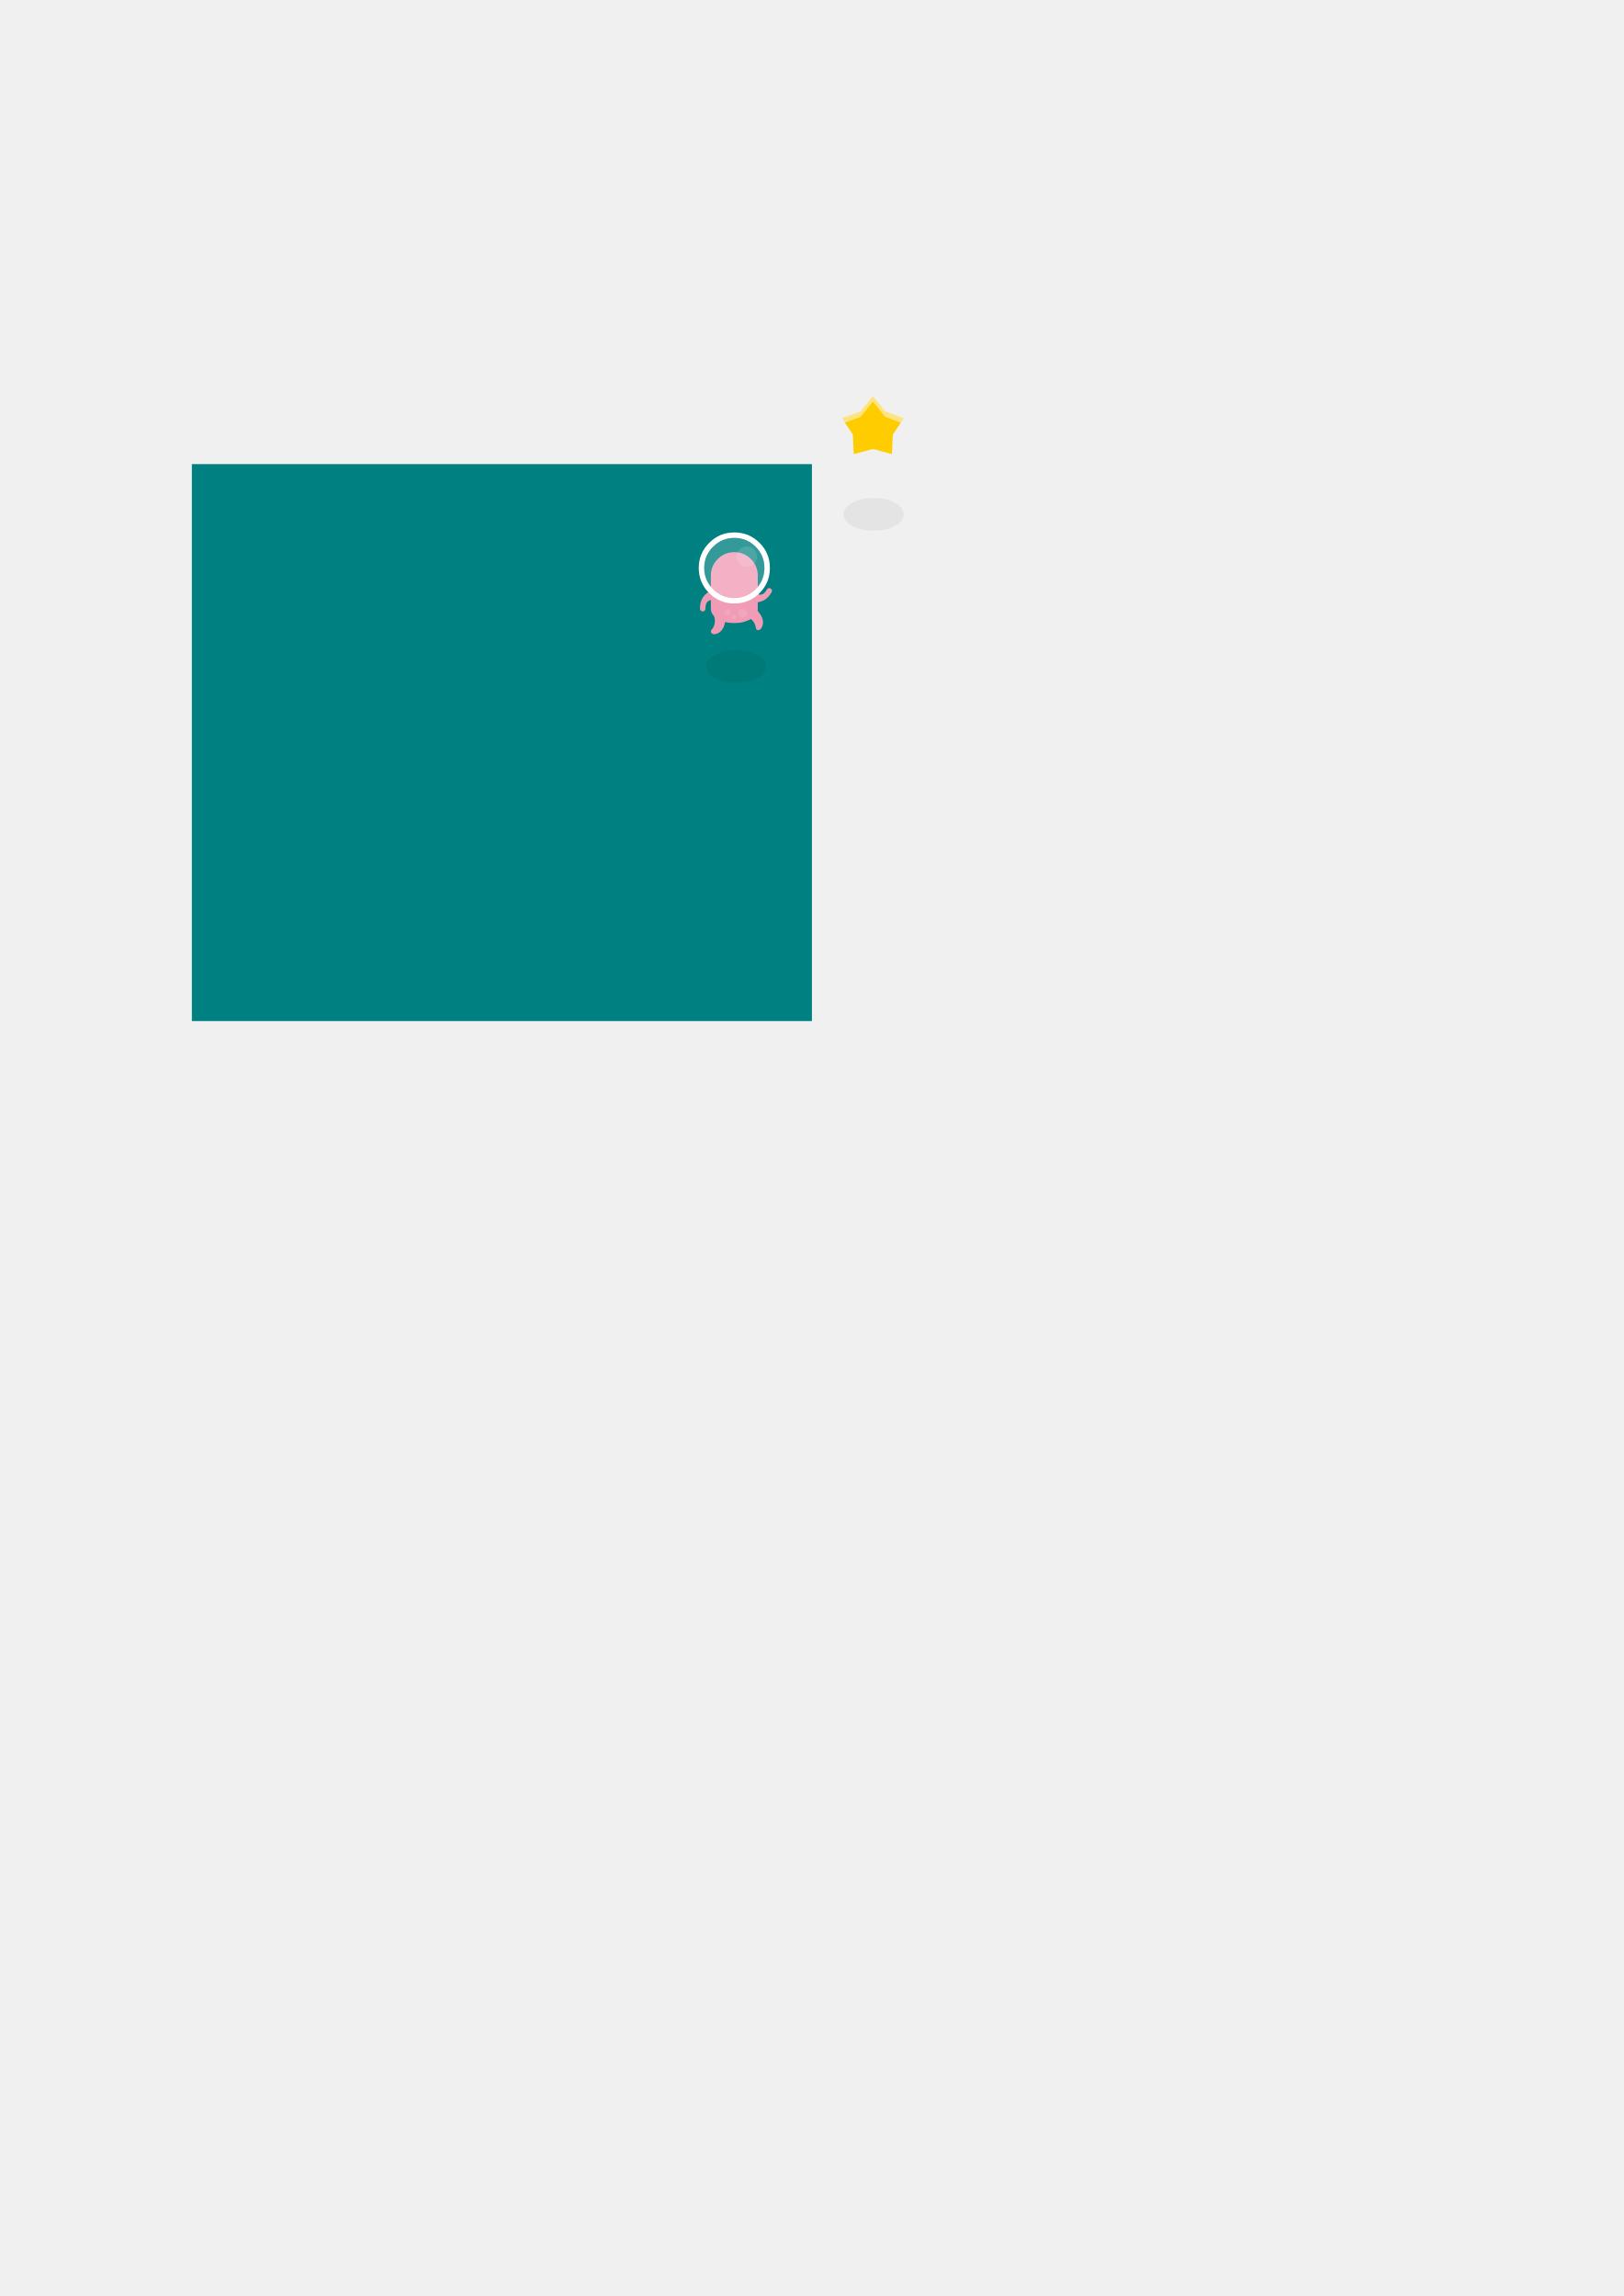
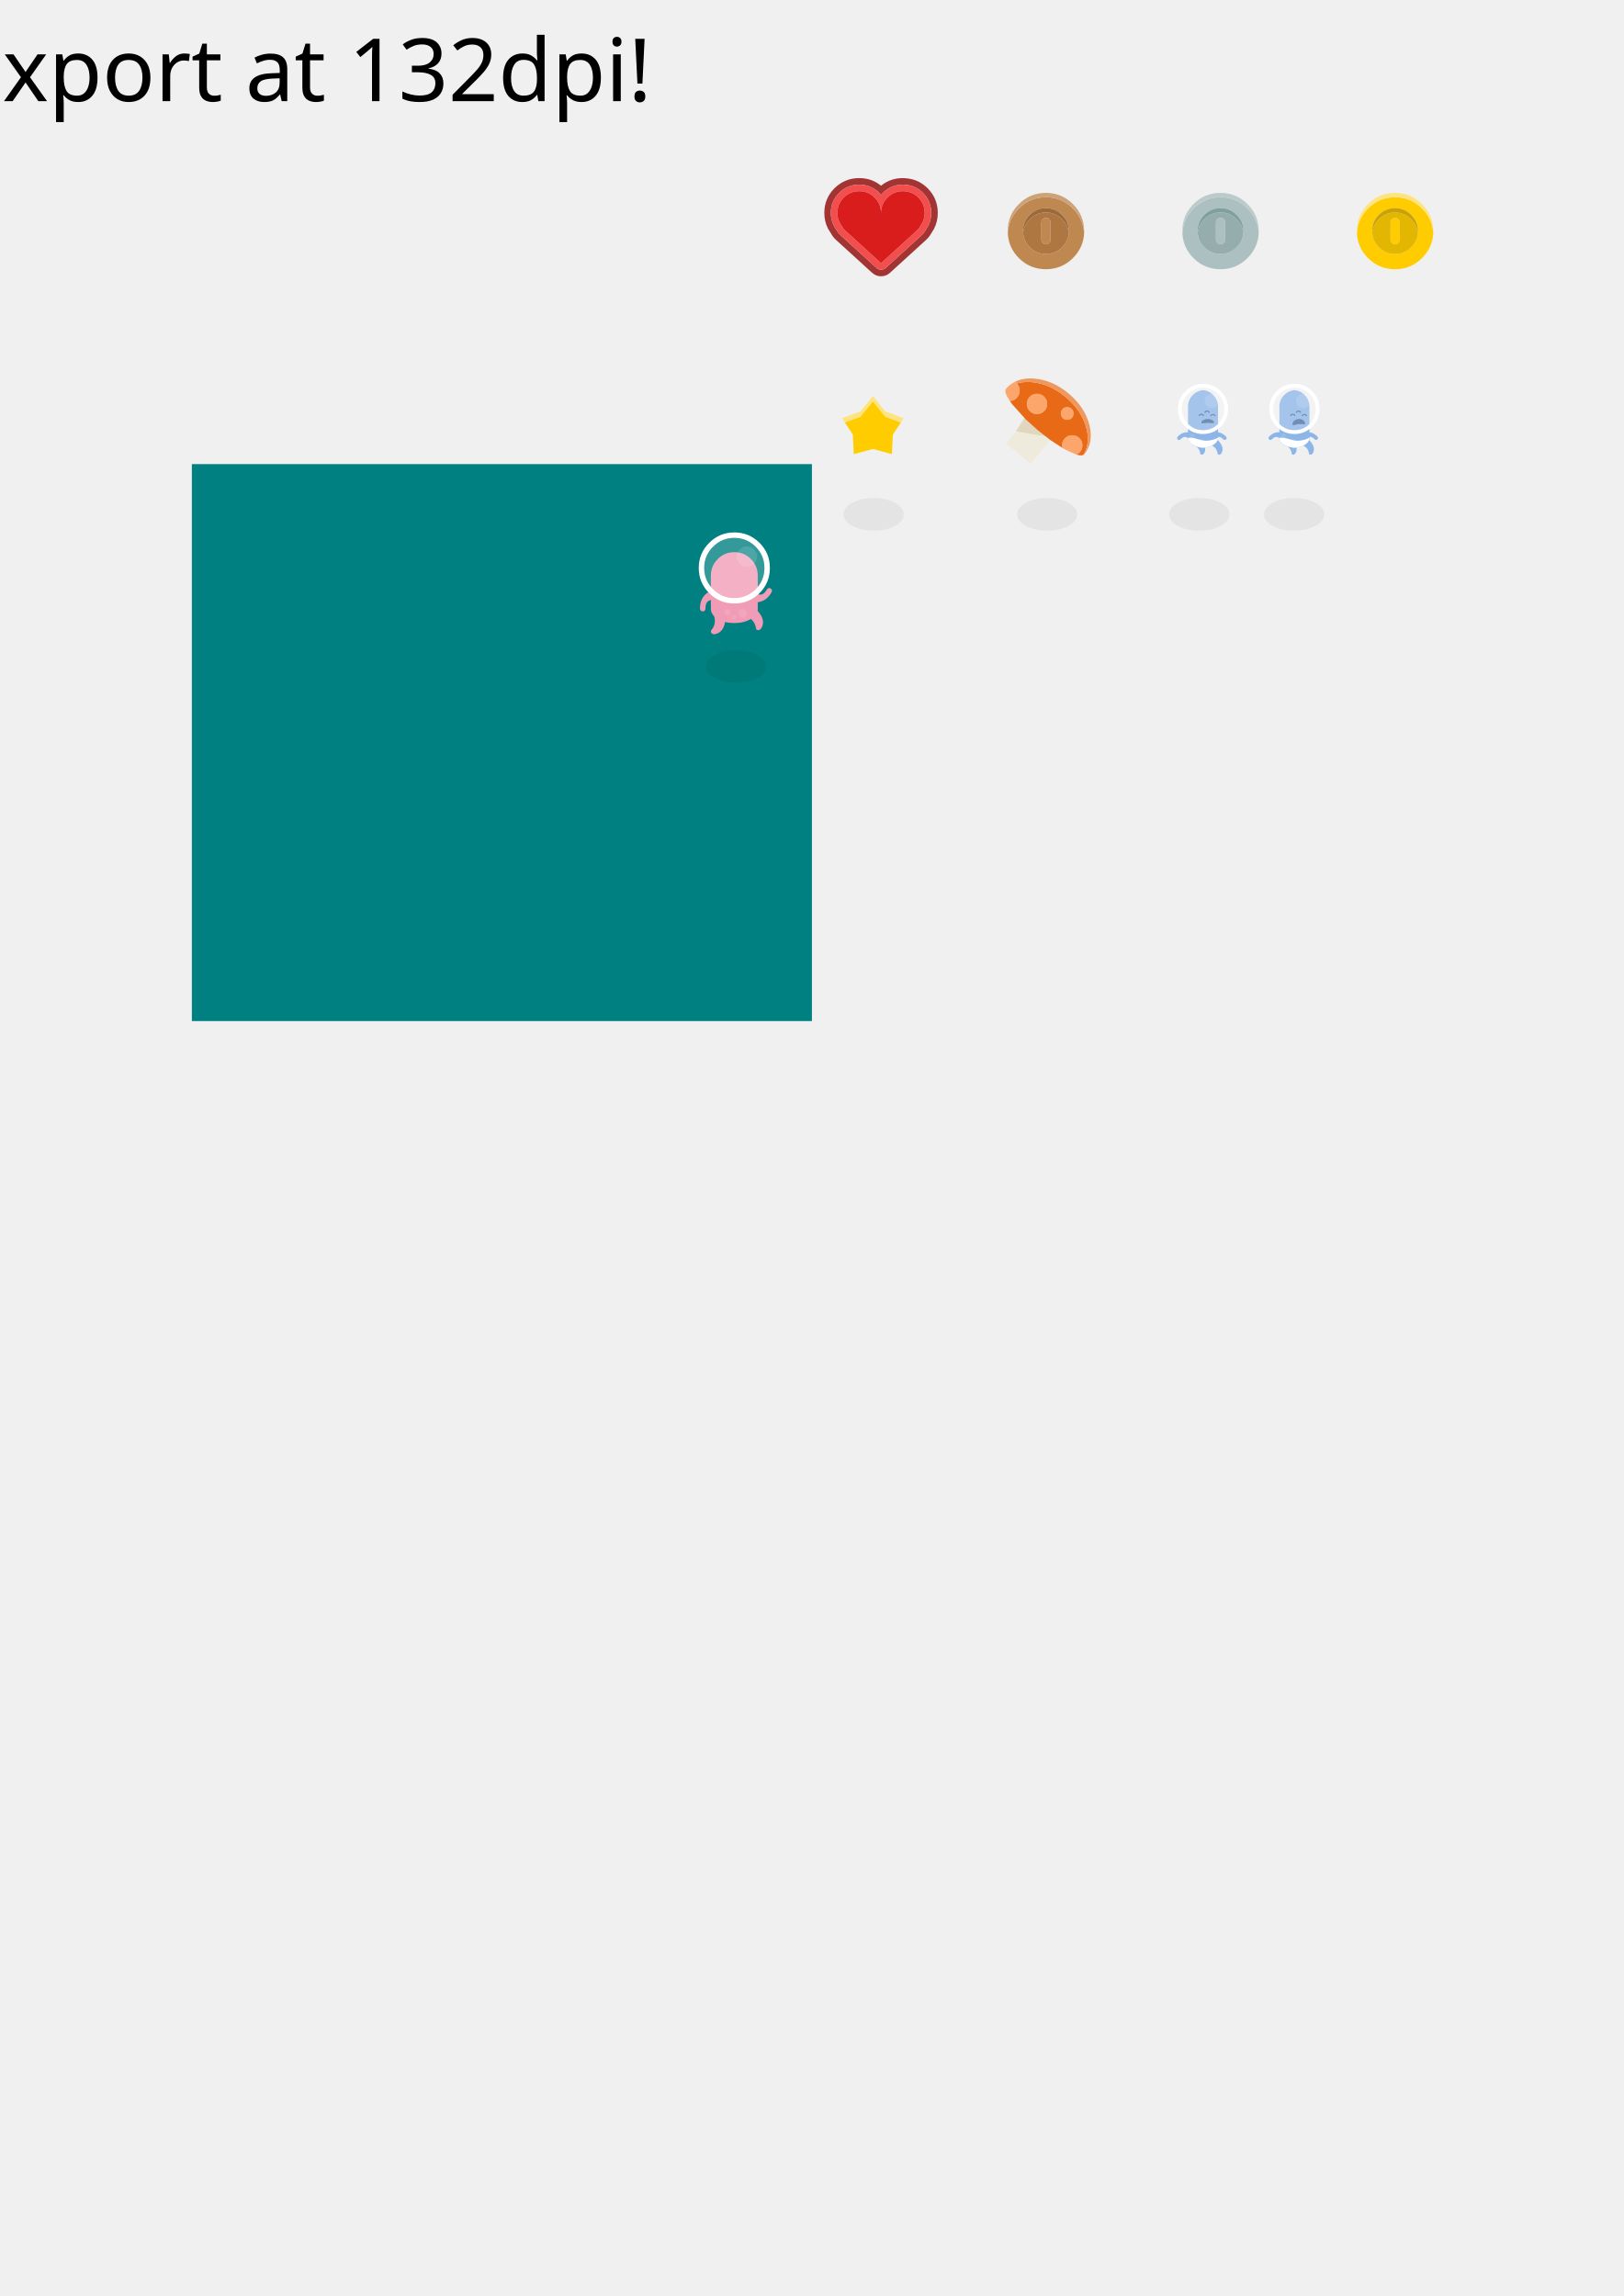
<svg xmlns="http://www.w3.org/2000/svg" width="744.094" height="1052.362" id="svg46607" version="1.1">
  <defs id="defs46609" />
  <g id="layer1">
    <rect style="fill:#008080;fill-opacity:1;stroke:#dfdfdf;stroke-width:0;stroke-linecap:round;stroke-linejoin:round;stroke-miterlimit:4;stroke-opacity:1;stroke-dasharray:none;stroke-dashoffset:0" id="rect27109" width="284.161" height="255.28" x="87.919" y="212.722" />
    <path style="fill:#000000;fill-opacity:0.051;stroke:none" id="path45467" d="m 414.14,235.775 q 0,3.11 -4.055,5.276 -4.016,2.165 -9.724,2.165 -5.748,0 -9.764,-2.165 -4.016,-2.165 -4.016,-5.276 0,-3.11 4.016,-5.315 4.016,-2.205 9.764,-2.205 5.709,0 9.724,2.205 4.055,2.205 4.055,5.315" />
    <g id="g46777">
      <path d="m 412.82,193.662 -7.159,-2.622 -5.619,-7.034 -5.702,7.034 -7.159,2.622 -1.332,-1.998 8.491,-3.122 5.702,-7.034 5.619,7.034 8.491,3.122 -1.332,1.998" id="path25923" style="fill:#fee481;stroke:none" />
      <path d="m 412.82,193.662 -3.663,5.536 -0.458,8.949 -8.658,-2.373 -8.782,2.373 -0.416,-8.949 -3.663,-5.536 7.159,-2.622 5.702,-7.034 5.619,7.034 7.159,2.622" id="path25925" style="fill:#ffcc00;stroke:none" />
    </g>
    <g id="g27630" transform="matrix(0.5,0,0,0.5,525.0512,119.1335)">
      <path d="m -359.669,317.8 c 6.9,6.067 9.8,11.55 8.7,16.45 -0.434,1.9 -1.233,3.416 -2.4,4.55 -1.467,0.866 -2.717,0.75 -3.75,-0.35 -0.6,-6.034 -3.983,-10.067 -10.149,-12.101 1.266,-4.066 3.799,-6.915 7.599,-8.549 z m -31.8,24.05 c -1.667,0.934 -3.283,1.351 -4.85,1.25 -1.768,-0.533 -2.467,-1.649 -2.101,-3.35 3.9,-4.367 4.583,-9.483 2.05,-15.35 3.867,-1.768 7.684,-1.768 11.45,0 0.067,9.2 -2.115,15.016 -6.549,17.45 z" id="path27071" style="fill:#f19cb7" />
      <path d="m -398.569,289.4 c 0,-5.934 2.1,-11 6.3,-15.2 4.2,-4.2 9.267,-6.3 15.2,-6.3 5.933,0 11,2.1 15.199,6.3 4.2,4.2 6.301,9.267 6.301,15.2 v 30.4 c 0,3.634 -2.101,6.733 -6.301,9.3 -4.199,2.533 -9.267,3.801 -15.199,3.801 -5.934,0 -11,-1.268 -15.2,-3.801 -4.2,-2.566 -6.3,-5.666 -6.3,-9.3 v -30.4 z" id="path27073" style="fill:#f19cb7" />
      <path d="m -345.719,300.9 c 0.667,-0.167 1.3,-0.084 1.9,0.25 0.6,0.366 1,0.866 1.199,1.5 0.167,0.633 0.084,1.266 -0.25,1.899 -4,7.333 -10.199,10.366 -18.6,9.101 l -0.3,-0.051 4.6,-8 c 3.967,2.467 7.283,1.316 9.95,-3.449 0.367,-0.633 0.867,-1.05 1.501,-1.25 z m -58.5,20.6 c -0.467,0.5 -1.05,0.75 -1.75,0.75 -0.7,0 -1.3,-0.233 -1.8,-0.7 -0.467,-0.466 -0.717,-1.05 -0.75,-1.75 -0.2,-8.366 3.649,-14.1 11.55,-17.2 l 0.3,-0.1 v 9.2 c -4.667,-0.134 -6.95,2.533 -6.85,8 0,0.7 -0.233,1.3 -0.7,1.8 z" id="path27081" style="fill:#f19cb7" />
      <path enable-background="new    " d="m -377.069,254.8 c 7.6,0 14.116,2.7 19.55,8.101 5.366,5.366 8.05,11.85 8.05,19.449 0,7.634 -2.684,14.15 -8.05,19.551 -5.434,5.366 -11.95,8.05 -19.55,8.05 -7.601,0 -14.084,-2.684 -19.45,-8.05 -5.434,-5.4 -8.15,-11.917 -8.15,-19.551 0,-7.6 2.717,-14.083 8.15,-19.449 5.366,-5.401 11.85,-8.101 19.45,-8.101 z m 18.1,10.55 c -1.833,-1.866 -4.05,-2.8 -6.65,-2.8 -2.6,0 -4.816,0.934 -6.649,2.8 -1.867,1.834 -2.8,4.051 -2.8,6.65 0,2.599 0.933,4.816 2.8,6.65 1.833,1.833 4.05,2.75 6.649,2.75 2.601,0 4.817,-0.917 6.65,-2.75 1.833,-1.834 2.75,-4.051 2.75,-6.65 0,-2.599 -0.917,-4.816 -2.75,-6.65 z" id="path27083" style="opacity:0.2;fill:#ffffff" />
      <path d="m -357.519,262.9 c -5.434,-5.4 -11.95,-8.101 -19.55,-8.101 -7.601,0 -14.084,2.7 -19.45,8.101 -5.434,5.366 -8.15,11.85 -8.15,19.449 0,7.634 2.717,14.15 8.15,19.551 5.366,5.366 11.85,8.05 19.45,8.05 7.6,0 14.116,-2.684 19.55,-8.05 5.366,-5.4 8.05,-11.917 8.05,-19.551 0,-7.599 -2.684,-14.082 -8.05,-19.449 z m -52.15,19.45 c 0,-9 3.2,-16.666 9.601,-23 6.333,-6.366 14,-9.55 23,-9.55 9,0 16.699,3.184 23.1,9.55 6.333,6.334 9.5,14 9.5,23 0,9.033 -3.167,16.734 -9.5,23.101 -6.4,6.333 -14.1,9.5 -23.1,9.5 -9,0 -16.667,-3.167 -23,-9.5 -6.401,-6.367 -9.601,-14.068 -9.601,-23.101 z" id="path27085" style="fill:#ffffff" />
      <path enable-background="new    " d="m -365.619,262.55 c 2.601,0 4.817,0.934 6.65,2.8 1.833,1.834 2.75,4.051 2.75,6.65 0,2.599 -0.917,4.816 -2.75,6.65 -1.833,1.833 -4.05,2.75 -6.65,2.75 -2.6,0 -4.816,-0.917 -6.649,-2.75 -1.867,-1.834 -2.8,-4.051 -2.8,-6.65 0,-2.599 0.933,-4.816 2.8,-6.65 1.832,-1.867 4.049,-2.8 6.649,-2.8 z" id="path27087" style="opacity:0.302;fill:#ffffff" />
      <path enable-background="new    " d="m -384.069,325.85 c -0.801,-0.199 -1.4,-0.649 -1.801,-1.35 -0.399,-0.7 -0.483,-1.434 -0.25,-2.2 0.167,-0.767 0.601,-1.35 1.301,-1.75 0.699,-0.399 1.449,-0.5 2.25,-0.3 0.732,0.2 1.3,0.65 1.699,1.35 0.4,0.7 0.517,1.434 0.351,2.2 -0.233,0.767 -0.7,1.351 -1.4,1.75 -0.7,0.4 -1.417,0.5 -2.15,0.3 z m 18.15,-3.9 c 0.566,0.966 0.7,1.983 0.4,3.05 -0.267,1.033 -0.867,1.834 -1.8,2.4 -0.967,0.533 -1.983,0.666 -3.051,0.399 -1.033,-0.3 -1.833,-0.933 -2.399,-1.899 -0.533,-0.934 -0.667,-1.917 -0.4,-2.95 0.3,-1.067 0.934,-1.866 1.9,-2.4 0.933,-0.566 1.916,-0.7 2.95,-0.399 1.067,0.265 1.867,0.866 2.4,1.799 z m -12.65,3.7 1.6,-0.2 c 0.533,0.134 0.934,0.45 1.2,0.95 0.3,0.5 0.383,1.016 0.25,1.55 -0.167,0.566 -0.5,0.983 -1,1.25 l -1.55,0.2 c -0.534,-0.134 -0.95,-0.45 -1.25,-0.95 -0.268,-0.5 -0.334,-1.017 -0.2,-1.55 0.166,-0.533 0.484,-0.95 0.95,-1.25 z" id="path27089" style="opacity:0.502;fill:#f3afc5" />
    </g>
    <path style="fill:#000000;fill-opacity:0.051;stroke:none" id="path45467-5" d="m 351.142,305.504 q 0,3.11 -4.055,5.276 -4.016,2.165 -9.724,2.165 -5.748,0 -9.764,-2.165 -4.016,-2.165 -4.016,-5.276 0,-3.11 4.016,-5.315 4.016,-2.205 9.764,-2.205 5.709,0 9.724,2.205 4.055,2.205 4.055,5.315" />
+     <path style="fill:#bf8851;stroke:none" id="path25737" d="m 496.821,106.9 q -0.35,6.6 -5.15,11.4 -5.1,5.1 -12.35,5.1 -7.3,0 -12.4,-5.1 -4.4,-4.45 -5,-10.4 l -0.05,-1 0.05,-0.95 q 0.6,-6 5,-10.4 5.1,-5.15 12.4,-5.15 7.25,0 12.35,5.15 4.8,4.75 5.15,11.35 m -19.6,-4.95 q 0,-0.85 0.6,-1.5 0.65,-0.6 1.5,-0.6 l 0.05,0 q 0.85,0 1.45,0.6 0.65,0.65 0.65,1.5 l 0,7.9 q 0,0.85 -0.65,1.45 -0.6,0.65 -1.45,0.65 l -0.05,0 q -0.85,0 -1.5,-0.65 -0.6,-0.6 -0.6,-1.45 l 0,-7.9 m -8.35,4.75 q 0.2,3.85 3,6.65 3.05,3.05 7.45,3.05 4.35,0 7.4,-3.05 2.7,-2.7 3.1,-6.35 l 0,-0.5 0,-0.6 q 0,-4.35 -3.1,-7.4 -3.05,-3.1 -7.4,-3.1 -4.4,0 -7.45,3.1 -3.05,3.05 -3.05,7.4 l 0.05,0.6 0,0.2" />
+     <path style="fill:#cca277;stroke:none" id="path25739" d="m 461.871,106.9 -0.05,-1 0.1,-2 q 0.6,-5.95 5,-10.35 5.1,-5.15 12.4,-5.15 7.25,0 12.35,5.15 5.15,5.1 5.15,12.35 l 0,1 q -0.35,-6.6 -5.15,-11.35 -5.1,-5.15 -12.35,-5.15 -7.3,0 -12.4,5.15 -4.4,4.4 -5,10.4 l -0.05,0.95" />
+     <path style="fill:#ae7640;stroke:none" id="path25741" d="m 477.221,101.95 0,7.9 q 0,0.85 0.6,1.45 0.65,0.65 1.5,0.65 l 0.05,0 q 0.85,0 1.45,-0.65 0.65,-0.6 0.65,-1.45 l 0,-7.9 q 0,-0.85 -0.65,-1.5 -0.6,-0.6 -1.45,-0.6 l -0.05,0 q -0.85,0 -1.5,0.6 -0.6,0.65 -0.6,1.5 m 12.6,5.05 q -0.4,3.65 -3.1,6.35 -3.05,3.05 -7.4,3.05 -4.4,0 -7.45,-3.05 -2.8,-2.8 -3,-6.65 0.4,-3.6 3,-6.2 3.05,-3.1 7.45,-3.1 4.35,0 7.4,3.1 2.75,2.75 3.1,6.5" />
+     <path style="fill:#9c6938;stroke:none" id="path25743" d="m 489.821,107 q -0.35,-3.75 -3.1,-6.5 -3.05,-3.1 -7.4,-3.1 -4.4,0 -7.45,3.1 -2.6,2.6 -3,6.2 l 0,-0.2 -0.05,-0.6 q 0,-4.35 3.05,-7.4 3.05,-3.1 7.45,-3.1 4.35,0 7.4,3.1 3.1,3.05 3.1,7.4 l 0,0.6 0,0.5" />
+     <path style="fill:#acc0c1;stroke:none" id="path25745" d="m 576.821,106.9 q -0.35,6.6 -5.15,11.4 -5.1,5.1 -12.35,5.1 -7.3,0 -12.4,-5.1 -4.4,-4.45 -5,-10.4 l -0.05,-1 0.05,-0.95 q 0.6,-6 5,-10.4 5.1,-5.15 12.4,-5.15 7.25,0 12.35,5.15 4.8,4.75 5.15,11.35 m -19.6,-4.95 q 0,-0.85 0.6,-1.5 0.65,-0.6 1.5,-0.6 l 0.05,0 q 0.85,0 1.45,0.6 0.65,0.65 0.65,1.5 l 0,7.9 q 0,0.85 -0.65,1.45 -0.6,0.65 -1.45,0.65 l -0.05,0 q -0.85,0 -1.5,-0.65 -0.6,-0.6 -0.6,-1.45 l 0,-7.9 m 12.6,5.05 0,-0.5 0,-0.6 q 0,-4.35 -3.1,-7.4 -3.05,-3.1 -7.4,-3.1 -4.4,0 -7.45,3.1 -3.05,3.05 -3.05,7.4 l 0.05,0.6 0,0.2 q 0.2,3.85 3,6.65 3.05,3.05 7.45,3.05 4.35,0 7.4,-3.05 2.7,-2.7 3.1,-6.35" />
+     <path style="fill:#bbcbcc;stroke:none" id="path25747" d="m 541.871,106.9 -0.05,-1 0.1,-2 q 0.6,-5.95 5,-10.35 5.1,-5.15 12.4,-5.15 7.25,0 12.35,5.15 5.15,5.1 5.15,12.35 l 0,1 q -0.35,-6.6 -5.15,-11.35 -5.1,-5.15 -12.35,-5.15 -7.3,0 -12.4,5.15 -4.4,4.4 -5,10.4 l -0.05,0.95" />
+     <path style="fill:#95aead;stroke:none" id="path25749" d="m 557.221,101.95 0,7.9 q 0,0.85 0.6,1.45 0.65,0.65 1.5,0.65 l 0.05,0 q 0.85,0 1.45,-0.65 0.65,-0.6 0.65,-1.45 l 0,-7.9 q 0,-0.85 -0.65,-1.5 -0.6,-0.6 -1.45,-0.6 l -0.05,0 q -0.85,0 -1.5,0.6 -0.6,0.65 -0.6,1.5 m -8.3,4.55 q 0.4,-3.45 2.95,-6 3.05,-3.1 7.45,-3.1 4.35,0 7.4,3.1 2.75,2.75 3.1,6.5 -0.4,3.65 -3.1,6.35 -3.05,3.05 -7.4,3.05 -4.4,0 -7.45,-3.05 -2.8,-2.8 -3,-6.65 l 0.05,-0.2" />
+     <path style="fill:#caa202;stroke:none" id="path25751" d="m 548.921,106.5 -0.05,0.2 0,-0.2 0.05,0" />
+     <path style="fill:#829f9f;stroke:none" id="path25753" d="m 548.921,106.5 -0.05,0 -0.05,-0.6 q 0,-4.35 3.05,-7.4 3.05,-3.1 7.45,-3.1 4.35,0 7.4,3.1 3.1,3.05 3.1,7.4 l 0,0.6 0,0.5 q -0.35,-3.75 -3.1,-6.5 -3.05,-3.1 -7.4,-3.1 -4.4,0 -7.45,3.1 -2.55,2.55 -2.95,6" />
+     <g id="g61214">
+       <path d="m 656.821,106.9 q -0.35,6.6 -5.15,11.4 -5.1,5.1 -12.35,5.1 -7.3,0 -12.4,-5.1 -4.4,-4.45 -5,-10.4 l -0.05,-1 0.05,-0.95 q 0.6,-6 5,-10.4 5.1,-5.15 12.4,-5.15 7.25,0 12.35,5.15 4.8,4.75 5.15,11.35 m -17.45,-7.05 q 0.85,0 1.45,0.6 0.65,0.65 0.65,1.5 l 0,7.9 q 0,0.85 -0.65,1.45 -0.6,0.65 -1.45,0.65 l -0.05,0 q -0.85,0 -1.5,-0.65 -0.6,-0.6 -0.6,-1.45 l 0,-7.9 q 0,-0.85 0.6,-1.5 0.65,-0.6 1.5,-0.6 l 0.05,0 m 10.45,7.15 0,-0.5 0,-0.6 q 0,-4.35 -3.1,-7.4 -3.05,-3.1 -7.4,-3.1 -4.4,0 -7.45,3.1 -3.05,3.05 -3.05,7.4 l 0.05,0.6 0,0.2 q 0.2,3.85 3,6.65 3.05,3.05 7.45,3.05 4.35,0 7.4,-3.05 2.7,-2.7 3.1,-6.35" id="path25755" style="fill:#ffcc00;stroke:none" />
+       <path d="m 621.871,106.9 -0.05,-1 0.1,-2 q 0.6,-5.95 5,-10.35 5.1,-5.15 12.4,-5.15 7.25,0 12.35,5.15 5.15,5.1 5.15,12.35 l 0,1 q -0.35,-6.6 -5.15,-11.35 -5.1,-5.15 -12.35,-5.15 -7.3,0 -12.4,5.15 -4.4,4.4 -5,10.4 l -0.05,0.95" id="path25757" style="fill:#fee481;stroke:none" />
+       <path d="m 639.371,99.85 -0.05,0 q -0.85,0 -1.5,0.6 -0.6,0.65 -0.6,1.5 l 0,7.9 q 0,0.85 0.6,1.45 0.65,0.65 1.5,0.65 l 0.05,0 q 0.85,0 1.45,-0.65 0.65,-0.6 0.65,-1.45 l 0,-7.9 q 0,-0.85 -0.65,-1.5 -0.6,-0.6 -1.45,-0.6 m -10.5,6.85 q 0.4,-3.6 3,-6.2 3.05,-3.1 7.45,-3.1 4.35,0 7.4,3.1 2.75,2.75 3.1,6.5 -0.4,3.65 -3.1,6.35 -3.05,3.05 -7.4,3.05 -4.4,0 -7.45,-3.05 -2.8,-2.8 -3,-6.65" id="path25759" style="fill:#e3b602;stroke:none" />
+       <path d="m 628.871,106.7 0,-0.2 -0.05,-0.6 q 0,-4.35 3.05,-7.4 3.05,-3.1 7.45,-3.1 4.35,0 7.4,3.1 3.1,3.05 3.1,7.4 l 0,0.6 0,0.5 q -0.35,-3.75 -3.1,-6.5 -3.05,-3.1 -7.4,-3.1 -4.4,0 -7.45,3.1 -2.6,2.6 -3,6.2" id="path25761" style="fill:#caa202;stroke:none" />
+     </g>
+     <path style="fill:#a33434;stroke:none" id="path24873" d="m 416.258,84.832 -1.5,-0.15 -1,-0.05 q -5.4,0 -9.15,3.8 l -0.85,0.9 -0.8,-0.9 q -3.8,-3.8 -9.2,-3.8 -5.4,0 -9.2,3.75 l -0.05,0.05 q -3.75,3.85 -3.75,9.15 0,3.2 1.4,5.9 l 0,-0.05 q 0.5,1.15 1.95,3.15 l 0.35,0.45 0.75,0.75 0.1,0.1 16.45,15 q 0.85,0.75 2,0.75 1.15,0 2.05,-0.75 l 16.45,-15 0.1,-0.1 0.75,-0.75 0.35,-0.45 1.9,-3.05 0.05,-0.05 q 1.35,-2.7 1.35,-5.9 0,-5.3 -3.75,-9.15 l -0.05,-0.05 q -2.9,-2.85 -6.7,-3.55 m -1.5,-3.15 1.5,0.15 q 5,0.7 8.8,4.4 l 0.1,0.1 q 4.6,4.7 4.6,11.25 0,3.95 -1.7,7.25 l -0.05,0.15 -0.05,0.05 -2,3.2 -0.05,0.05 -0.7,0.85 -0.75,0.75 -0.1,0.1 -0.1,0.1 -16.45,15 q -1.75,1.55 -4.05,1.55 -2.3,0 -4,-1.55 l -0.05,0 -16.45,-15 -0.1,-0.1 -0.1,-0.1 -0.75,-0.75 -0.05,-0.05 -0.6,-0.75 -0.05,-0.05 -1.95,-3.15 -0.2,-0.3 q -1.7,-3.3 -1.7,-7.25 0,-6.55 4.6,-11.25 l 0.1,-0.1 q 4.7,-4.6 11.3,-4.6 5.75,0 10,3.5 4.25,-3.5 10,-3.5 l 1,0.05" />
+     <path style="fill:#f34e4e;stroke:none" id="path24875" d="m 416.258,84.832 q 3.8,0.7 6.7,3.55 l 0.05,0.05 q 3.75,3.85 3.75,9.15 0,3.2 -1.35,5.9 l -0.05,0.05 -1.9,3.05 -0.35,0.45 -0.75,0.75 -0.1,0.1 -16.45,15 q -0.9,0.75 -2.05,0.75 -1.15,0 -2,-0.75 l -16.45,-15 -0.1,-0.1 -0.75,-0.75 -0.35,-0.45 q -1.45,-2 -1.95,-3.15 l 0,0.05 q -1.4,-2.7 -1.4,-5.9 0,-5.3 3.75,-9.15 l 0.05,-0.05 q 3.8,-3.75 9.2,-3.75 5.4,0 9.2,3.8 l 0.8,0.9 0.85,-0.9 q 3.75,-3.8 9.15,-3.8 l 1,0.05 1.5,0.15 m -1.5,2.85 -1,-0.05 q -4.15,0 -7.05,2.9 -2.9,2.9 -2.95,6.95 -0.05,-4.05 -2.95,-6.95 -2.9,-2.9 -7.05,-2.9 -4.15,0 -7.1,2.9 -2.9,2.95 -2.9,7.05 0,2.45 1.05,4.5 l 1.75,2.8 0.75,0.75 16.45,15 16.45,-15 0.75,-0.75 1.75,-2.8 q 1.05,-2.05 1.05,-4.5 0,-4.1 -2.9,-7.05 -2,-2 -4.6,-2.6 l -1.5,-0.25" />
+     <path style="fill:#d91d1d;stroke:none" id="path24877" d="m 414.758,87.682 1.5,0.25 q 2.6,0.6 4.6,2.6 2.9,2.95 2.9,7.05 0,2.45 -1.05,4.5 l -1.75,2.8 -0.75,0.75 -16.45,15 -16.45,-15 -0.75,-0.75 -1.75,-2.8 q -1.05,-2.05 -1.05,-4.5 0,-4.1 2.9,-7.05 2.95,-2.9 7.1,-2.9 4.15,0 7.05,2.9 2.9,2.9 2.95,6.95 0.05,-4.05 2.95,-6.95 2.9,-2.9 7.05,-2.9 l 1,0.05" />
+     <g id="g29252" transform="matrix(1.199363,0,0,1.199363,-630.4064,-538.5624)">
+       <path d="m 911.499,602.368 q -2.08,-3.046 -1.667,-4.396 l 0.244,-0.448 0.032,-0.038 q 1.419,-1.616 3.29,-2.527 l 0.377,0.251 0.351,0.359 q 0.977,1.014 1.096,2.352 0.15,1.69 -0.942,2.994 -1.091,1.303 -2.75,1.415 l -0.032,0.038 m 25.483,20.424 -3.396,-1.474 -2.014,-1.099 -0.127,-0.628 q -0.143,-1.62 0.884,-2.847 1.027,-1.227 2.647,-1.37 1.62,-0.143 2.847,0.884 1.227,1.027 1.37,2.647 0.143,1.62 -0.884,2.847 -0.578,0.69 -1.328,1.04 m -2.02,-17.603 q 0.767,0.642 0.854,1.628 0.094,1.057 -0.548,1.823 -0.642,0.767 -1.666,0.822 -1.018,0.126 -1.785,-0.516 -0.767,-0.642 -0.86,-1.698 -0.087,-0.986 0.555,-1.753 0.642,-0.767 1.66,-0.892 1.024,-0.055 1.791,0.587 m -16.103,-4.289 q 1.027,-1.227 2.647,-1.37 1.62,-0.143 2.847,0.884 1.227,1.027 1.37,2.647 0.143,1.62 -0.884,2.847 -1.027,1.227 -2.647,1.37 -1.62,0.143 -2.847,-0.884 -1.227,-1.027 -1.37,-2.647 -0.143,-1.62 0.884,-2.847" id="path24951" style="fill:#fca66c;stroke:none" />
+       <path d="m 927.65,616.414 -8.313,9.928 -9.354,-7.832 8.313,-9.928 4.499,4.128 4.855,3.704" id="path24959" style="fill:#efebdc;stroke:none" />
+       <path d="m 929.392,610.452 -1.007,5.562 -6.081,-0.65 -8.512,-1.523 3.596,-5.562 5.923,1.523 6.081,0.65" id="path24957" style="fill:#e1d7bf;stroke:none" />
+       <path d="m 918.859,600.9 q -1.027,1.227 -0.884,2.847 0.143,1.62 1.37,2.647 1.227,1.027 2.847,0.884 1.62,-0.143 2.647,-1.37 1.027,-1.227 0.884,-2.847 -0.143,-1.62 -1.37,-2.647 -1.227,-1.027 -2.847,-0.884 -1.62,0.143 -2.647,1.37 m 20.723,21.981 q -0.814,0.427 -2.599,-0.089 0.75,-0.35 1.328,-1.04 1.027,-1.227 0.884,-2.847 -0.143,-1.62 -1.37,-2.647 -1.227,-1.027 -2.847,-0.884 -1.62,0.143 -2.647,1.37 -1.027,1.227 -0.884,2.847 l 0.127,0.628 -4.596,-3 -4.805,-3.763 -4.549,-4.069 -5.198,-5.787 -0.925,-1.231 0.032,-0.038 q 1.658,-0.111 2.75,-1.415 1.091,-1.303 0.942,-2.994 -0.119,-1.338 -1.096,-2.352 2.422,-0.711 5.456,-0.519 7.041,0.548 13.213,5.716 6.21,5.2 7.949,12.003 1.484,5.938 -1.163,10.112 m -4.619,-17.693 q -0.767,-0.642 -1.791,-0.587 -1.018,0.126 -1.66,0.892 -0.642,0.767 -0.555,1.753 0.093,1.057 0.86,1.698 0.767,0.642 1.785,0.516 1.024,-0.055 1.666,-0.822 0.642,-0.767 0.548,-1.823 -0.087,-0.986 -0.854,-1.628" id="path24953" style="fill:#e86a17;stroke:none" />
+       <path d="m 913.399,594.959 q 3.057,-1.548 7.307,-1.25 7.041,0.548 13.213,5.716 6.21,5.2 7.949,12.003 1.655,6.668 -1.857,11.096 l -0.032,0.038 -0.398,0.319 q 2.647,-4.174 1.163,-10.112 -1.738,-6.803 -7.949,-12.003 -6.172,-5.168 -13.213,-5.716 -3.034,-0.193 -5.456,0.519 l -0.351,-0.359 -0.377,-0.251" id="path24955" style="fill:#ef975c;stroke:none" />
+     </g>
+     <path d="m 493.69,235.775 q 0,3.11 -4.055,5.276 -4.016,2.165 -9.724,2.165 -5.748,0 -9.764,-2.165 -4.016,-2.165 -4.016,-5.276 0,-3.11 4.016,-5.315 4.016,-2.205 9.764,-2.205 5.709,0 9.724,2.205 4.055,2.205 4.055,5.315" id="path46953" style="fill:#000000;fill-opacity:0.051;stroke:none" />
+     <g transform="matrix(1.3936,0,0,1.3936,1117.817,-82.52131)" id="g46289">
+       <path d="m -406.502,187.511 0.24,0.013 v 0.038 c 1.19,0.152 2.223,0.666 3.101,1.544 1.063,1.063 1.595,2.346 1.595,3.848 v 10.227 c 0,0.92 -0.532,1.704 -1.595,2.354 -0.878,0.532 -1.911,0.844 -3.101,0.937 v 0.026 h -0.051 -0.19 -0.164 -0.101 v -0.026 c -1.173,-0.101 -2.198,-0.414 -3.075,-0.937 -1.063,-0.65 -1.595,-1.434 -1.595,-2.354 v -10.227 c 0,-1.502 0.532,-2.784 1.595,-3.848 0.877,-0.869 1.903,-1.38 3.075,-1.531 v -0.051 l 0.266,-0.013 z" id="path45553" style="fill:#8db5e7" />
+       <path d="m -414.83,203.737 c -0.127,-0.127 -0.19,-0.278 -0.19,-0.456 0,-0.16 0.059,-0.308 0.177,-0.443 1.46,-1.527 3.172,-1.865 5.139,-1.013 l 0.076,0.038 -1.645,1.645 c -0.81,-0.86 -1.696,-0.789 -2.658,0.215 -0.127,0.127 -0.274,0.19 -0.443,0.19 -0.177,0.008 -0.329,-0.051 -0.456,-0.177 z m 16.099,-0.456 c -0.008,0.169 -0.076,0.316 -0.203,0.443 -0.127,0.127 -0.278,0.186 -0.456,0.177 -0.169,0 -0.316,-0.063 -0.443,-0.19 -0.954,-0.996 -1.835,-1.063 -2.645,-0.203 l -1.645,-1.645 c 0.017,-0.025 0.038,-0.042 0.063,-0.05 1.966,-0.852 3.679,-0.515 5.139,1.013 0.118,0.135 0.181,0.287 0.19,0.456 z" id="path45555" style="fill:#8db5e7" />
+       <path d="m -402.338,203.306 c 1.747,1.536 2.481,2.924 2.202,4.164 -0.11,0.481 -0.312,0.865 -0.608,1.152 -0.371,0.219 -0.688,0.19 -0.949,-0.089 -0.152,-1.527 -1.008,-2.548 -2.569,-3.063 0.32,-1.029 0.962,-1.75 1.924,-2.164 z m -7.619,2.164 c 0.321,-1.029 0.962,-1.751 1.924,-2.164 1.747,1.536 2.481,2.924 2.202,4.164 -0.11,0.481 -0.312,0.865 -0.608,1.152 -0.371,0.219 -0.688,0.19 -0.949,-0.089 -0.152,-1.527 -1.008,-2.548 -2.569,-3.063 z" id="path45557" style="fill:#8db5e7" />
+       <path enable-background="new    " d="m -405.286,189.397 c 0.464,-0.473 1.025,-0.709 1.683,-0.709 0.658,0 1.219,0.236 1.683,0.709 0.464,0.464 0.696,1.025 0.696,1.683 0,0.658 -0.232,1.219 -0.696,1.683 -0.464,0.464 -1.025,0.696 -1.683,0.696 -0.658,0 -1.219,-0.232 -1.683,-0.696 -0.473,-0.464 -0.709,-1.025 -0.709,-1.683 0,-0.658 0.236,-1.219 0.709,-1.683 z" id="path45561" style="opacity:0.302;fill:#ffffff" />
+       <path enable-background="new    " d="m -403.603,188.688 c -0.658,0 -1.219,0.236 -1.683,0.709 -0.473,0.464 -0.709,1.025 -0.709,1.683 0,0.658 0.236,1.219 0.709,1.683 0.464,0.464 1.025,0.696 1.683,0.696 0.658,0 1.219,-0.232 1.683,-0.696 0.464,-0.464 0.696,-1.025 0.696,-1.683 0,-0.658 -0.232,-1.219 -0.696,-1.683 -0.464,-0.473 -1.025,-0.709 -1.683,-0.709 z m -2.899,-1.962 c 1.924,0 3.573,0.683 4.949,2.05 1.358,1.359 2.038,3 2.038,4.923 0,1.932 -0.679,3.582 -2.038,4.949 -1.376,1.358 -3.025,2.038 -4.949,2.038 -1.924,0 -3.565,-0.679 -4.923,-2.038 -1.376,-1.367 -2.063,-3.017 -2.063,-4.949 0,-1.924 0.688,-3.565 2.063,-4.923 1.358,-1.367 3,-2.05 4.923,-2.05 z" id="path45563" style="opacity:0.2;fill:#ffffff" />
+       <path d="m -401.553,188.776 c -1.376,-1.367 -3.025,-2.05 -4.949,-2.05 -1.924,0 -3.565,0.683 -4.923,2.05 -1.376,1.359 -2.063,3 -2.063,4.923 0,1.932 0.688,3.582 2.063,4.949 1.358,1.358 3,2.038 4.923,2.038 1.924,0 3.573,-0.679 4.949,-2.038 1.358,-1.367 2.038,-3.017 2.038,-4.949 0,-1.924 -0.679,-3.565 -2.038,-4.923 z m -13.201,4.923 c 0,-2.278 0.81,-4.219 2.43,-5.822 1.603,-1.612 3.544,-2.417 5.822,-2.417 2.278,0 4.227,0.806 5.848,2.417 1.603,1.603 2.405,3.544 2.405,5.822 0,2.287 -0.802,4.236 -2.405,5.847 -1.62,1.603 -3.569,2.405 -5.848,2.405 -2.278,0 -4.219,-0.802 -5.822,-2.405 -1.62,-1.612 -2.43,-3.561 -2.43,-5.847 z" id="path45565" style="fill:#ffffff" />
+       <path enable-background="new    " d="m -410.083,201.8 c 0.203,0 0.375,0.072 0.519,0.215 0.143,0.143 0.215,0.316 0.215,0.519 0,0.203 -0.072,0.375 -0.215,0.519 -0.143,0.144 -0.316,0.215 -0.519,0.215 -0.203,0 -0.375,-0.072 -0.519,-0.215 -0.144,-0.143 -0.215,-0.316 -0.215,-0.519 0,-0.203 0.072,-0.375 0.215,-0.519 0.144,-0.144 0.316,-0.215 0.519,-0.215 z m 0.721,2.949 c -0.143,0 -0.266,-0.051 -0.367,-0.152 -0.101,-0.101 -0.152,-0.224 -0.152,-0.367 0,-0.144 0.051,-0.266 0.152,-0.367 0.101,-0.101 0.224,-0.152 0.367,-0.152 0.143,0 0.266,0.05 0.367,0.152 0.101,0.102 0.152,0.224 0.152,0.367 0,0.143 -0.05,0.266 -0.152,0.367 -0.102,0.101 -0.224,0.152 -0.367,0.152 z m 3.24,-0.24 c 0,0.279 -0.097,0.515 -0.291,0.709 -0.194,0.194 -0.43,0.291 -0.709,0.291 -0.279,0 -0.515,-0.097 -0.709,-0.291 -0.194,-0.194 -0.291,-0.43 -0.291,-0.709 0,-0.278 0.097,-0.515 0.291,-0.709 0.194,-0.194 0.43,-0.291 0.709,-0.291 0.278,0 0.515,0.097 0.709,0.291 0.194,0.194 0.291,0.43 0.291,0.709 z" id="path45567" style="opacity:0.502;fill:#a3c3eb" />
+       <path style="fill:#ffffff" id="path45569" d="m -401.566,203.18 c 0,0.92 -0.532,1.704 -1.595,2.354 -0.878,0.532 -1.911,0.844 -3.101,0.937 l 0,0.026 -0.051,0 -0.19,0 -0.164,0 -0.101,0 0,-0.026 c -1.173,-0.101 -2.198,-0.414 -3.075,-0.937 -1.063,-0.65 -1.595,-1.434 -1.595,-2.354 1.651,-0.097 1.986,0.107 4.205,0.748 2.219,0.641 4.622,-0.161 5.666,-0.748 z" />
+       <path style="fill:#728db1;fill-opacity:1;stroke:#728db1;stroke-width:0.144;stroke-miterlimit:4;stroke-opacity:1;stroke-dasharray:none" id="path45573" d="m -404.54,194.915 -0.056,-0.062 c -0.03,-0.068 -0.079,-0.129 -0.146,-0.186 -0.12,-0.09 -0.263,-0.135 -0.428,-0.135 -0.172,0 -0.317,0.045 -0.433,0.135 -0.068,0.052 -0.113,0.113 -0.135,0.18 l -0.051,0.062 -0.096,0.012 -0.062,-0.056 c -0.015,-0.026 -0.019,-0.054 -0.012,-0.085 0.03,-0.109 0.101,-0.204 0.214,-0.287 0.158,-0.124 0.374,-0.186 0.574,-0.186 0.2,2.8e-4 0.411,0.062 0.568,0.186 0.101,0.083 0.174,0.174 0.219,0.276 l 0,0.09 -0.068,0.056 c -0.03,0.015 -0.06,0.015 -0.09,0 z" />
+       <path d="m -402.617,196.042 -0.056,-0.062 c -0.03,-0.068 -0.079,-0.129 -0.146,-0.186 -0.12,-0.09 -0.263,-0.135 -0.428,-0.135 -0.172,0 -0.317,0.045 -0.433,0.135 -0.068,0.052 -0.113,0.113 -0.135,0.18 l -0.051,0.062 -0.096,0.012 -0.062,-0.056 c -0.015,-0.026 -0.019,-0.054 -0.012,-0.085 0.03,-0.109 0.101,-0.204 0.214,-0.287 0.158,-0.124 0.374,-0.186 0.574,-0.186 0.2,2.8e-4 0.411,0.062 0.568,0.186 0.101,0.083 0.174,0.174 0.219,0.276 l 0,0.09 -0.068,0.056 c -0.03,0.015 -0.06,0.015 -0.09,0 z" id="path45575" style="fill:#728db1;fill-opacity:1;stroke:#728db1;stroke-width:0.144;stroke-miterlimit:4;stroke-opacity:1;stroke-dasharray:none" />
+       <path style="fill:#728db1;fill-opacity:1;stroke:#728db1;stroke-width:0.144;stroke-miterlimit:4;stroke-opacity:1;stroke-dasharray:none" id="path45577" d="m -406.418,195.976 -0.056,-0.062 c -0.03,-0.068 -0.079,-0.129 -0.146,-0.186 -0.12,-0.09 -0.263,-0.135 -0.428,-0.135 -0.172,0 -0.317,0.045 -0.433,0.135 -0.068,0.052 -0.113,0.113 -0.135,0.18 l -0.051,0.062 -0.096,0.012 -0.062,-0.056 c -0.015,-0.026 -0.019,-0.054 -0.012,-0.085 0.03,-0.109 0.101,-0.204 0.214,-0.287 0.158,-0.124 0.374,-0.186 0.574,-0.186 0.2,2.8e-4 0.411,0.062 0.568,0.186 0.101,0.083 0.174,0.174 0.219,0.276 l 0,0.09 -0.068,0.056 c -0.03,0.015 -0.06,0.015 -0.09,0 z" />
+       <path transform="matrix(0.9991241,-0.04184434,0.04184434,0.9991241,19.48716,-17.62417)" d="m -435.118,197.999 c -0.148,-0.58 0.614,-1.115 1.702,-1.194 1.088,-0.079 2.091,0.327 2.239,0.908 0.031,0.12 0.023,0.242 -0.024,0.36 l -1.947,-0.217 z" id="path45605" style="fill:#728db1;fill-opacity:1;stroke:#728db1;stroke-width:0.144;stroke-linecap:round;stroke-linejoin:round;stroke-miterlimit:4;stroke-opacity:1;stroke-dasharray:none;stroke-dashoffset:0" />
+     </g>
+     <g transform="matrix(1.3936,0,0,1.3936,1117.817,-82.52131)" id="g46303">
+       <path style="fill:#8db5e7" id="path45579" d="m -376.45,187.511 0.24,0.013 v 0.038 c 1.19,0.152 2.223,0.666 3.101,1.544 1.063,1.063 1.595,2.346 1.595,3.848 v 10.227 c 0,0.92 -0.532,1.704 -1.595,2.354 -0.878,0.532 -1.911,0.844 -3.101,0.937 v 0.026 h -0.051 -0.19 -0.164 -0.101 v -0.026 c -1.173,-0.101 -2.198,-0.414 -3.075,-0.937 -1.063,-0.65 -1.595,-1.434 -1.595,-2.354 v -10.227 c 0,-1.502 0.532,-2.784 1.595,-3.848 0.877,-0.869 1.903,-1.38 3.075,-1.531 v -0.051 l 0.266,-0.013 z" />
+       <path style="fill:#8db5e7" id="path45581" d="m -384.778,203.737 c -0.127,-0.127 -0.19,-0.278 -0.19,-0.456 0,-0.16 0.059,-0.308 0.177,-0.443 1.46,-1.527 3.172,-1.865 5.139,-1.013 l 0.076,0.038 -1.645,1.645 c -0.81,-0.86 -1.696,-0.789 -2.658,0.215 -0.127,0.127 -0.274,0.19 -0.443,0.19 -0.177,0.008 -0.329,-0.051 -0.456,-0.177 z m 16.099,-0.456 c -0.008,0.169 -0.076,0.316 -0.203,0.443 -0.127,0.127 -0.278,0.186 -0.456,0.177 -0.169,0 -0.316,-0.063 -0.443,-0.19 -0.954,-0.996 -1.835,-1.063 -2.645,-0.203 l -1.645,-1.645 c 0.017,-0.025 0.038,-0.042 0.063,-0.05 1.966,-0.852 3.679,-0.515 5.139,1.013 0.118,0.135 0.181,0.287 0.19,0.456 z" />
+       <path style="fill:#8db5e7" id="path45583" d="m -372.285,203.306 c 1.747,1.536 2.481,2.924 2.202,4.164 -0.11,0.481 -0.312,0.865 -0.608,1.152 -0.371,0.219 -0.688,0.19 -0.949,-0.089 -0.152,-1.527 -1.008,-2.548 -2.569,-3.063 0.32,-1.029 0.962,-1.75 1.924,-2.164 z m -7.619,2.164 c 0.321,-1.029 0.962,-1.751 1.924,-2.164 1.747,1.536 2.481,2.924 2.202,4.164 -0.11,0.481 -0.312,0.865 -0.608,1.152 -0.371,0.219 -0.688,0.19 -0.949,-0.089 -0.152,-1.527 -1.008,-2.548 -2.569,-3.063 z" />
+       <path style="opacity:0.302;fill:#ffffff" id="path45587" d="m -375.234,189.397 c 0.464,-0.473 1.025,-0.709 1.683,-0.709 0.658,0 1.219,0.236 1.683,0.709 0.464,0.464 0.696,1.025 0.696,1.683 0,0.658 -0.232,1.219 -0.696,1.683 -0.464,0.464 -1.025,0.696 -1.683,0.696 -0.658,0 -1.219,-0.232 -1.683,-0.696 -0.473,-0.464 -0.709,-1.025 -0.709,-1.683 0,-0.658 0.236,-1.219 0.709,-1.683 z" enable-background="new    " />
+       <path style="opacity:0.2;fill:#ffffff" id="path45589" d="m -373.551,188.688 c -0.658,0 -1.219,0.236 -1.683,0.709 -0.473,0.464 -0.709,1.025 -0.709,1.683 0,0.658 0.236,1.219 0.709,1.683 0.464,0.464 1.025,0.696 1.683,0.696 0.658,0 1.219,-0.232 1.683,-0.696 0.464,-0.464 0.696,-1.025 0.696,-1.683 0,-0.658 -0.232,-1.219 -0.696,-1.683 -0.464,-0.473 -1.025,-0.709 -1.683,-0.709 z m -2.899,-1.962 c 1.924,0 3.573,0.683 4.949,2.05 1.358,1.359 2.038,3 2.038,4.923 0,1.932 -0.679,3.582 -2.038,4.949 -1.376,1.358 -3.025,2.038 -4.949,2.038 -1.924,0 -3.565,-0.679 -4.923,-2.038 -1.376,-1.367 -2.063,-3.017 -2.063,-4.949 0,-1.924 0.688,-3.565 2.063,-4.923 1.358,-1.367 3,-2.05 4.923,-2.05 z" enable-background="new    " />
+       <path style="fill:#ffffff" id="path45591" d="m -371.501,188.776 c -1.376,-1.367 -3.025,-2.05 -4.949,-2.05 -1.924,0 -3.565,0.683 -4.923,2.05 -1.376,1.359 -2.063,3 -2.063,4.923 0,1.932 0.688,3.582 2.063,4.949 1.358,1.358 3,2.038 4.923,2.038 1.924,0 3.573,-0.679 4.949,-2.038 1.358,-1.367 2.038,-3.017 2.038,-4.949 0,-1.924 -0.679,-3.565 -2.038,-4.923 z m -13.201,4.923 c 0,-2.278 0.81,-4.219 2.43,-5.822 1.603,-1.612 3.544,-2.417 5.822,-2.417 2.278,0 4.227,0.806 5.848,2.417 1.603,1.603 2.405,3.544 2.405,5.822 0,2.287 -0.802,4.236 -2.405,5.847 -1.62,1.603 -3.569,2.405 -5.848,2.405 -2.278,0 -4.219,-0.802 -5.822,-2.405 -1.62,-1.612 -2.43,-3.561 -2.43,-5.847 z" />
+       <path style="opacity:0.502;fill:#a3c3eb" id="path45593" d="m -380.031,201.8 c 0.203,0 0.375,0.072 0.519,0.215 0.143,0.143 0.215,0.316 0.215,0.519 0,0.203 -0.072,0.375 -0.215,0.519 -0.143,0.144 -0.316,0.215 -0.519,0.215 -0.203,0 -0.375,-0.072 -0.519,-0.215 -0.144,-0.143 -0.215,-0.316 -0.215,-0.519 0,-0.203 0.072,-0.375 0.215,-0.519 0.144,-0.144 0.316,-0.215 0.519,-0.215 z m 0.721,2.949 c -0.143,0 -0.266,-0.051 -0.367,-0.152 -0.101,-0.101 -0.152,-0.224 -0.152,-0.367 0,-0.144 0.051,-0.266 0.152,-0.367 0.101,-0.101 0.224,-0.152 0.367,-0.152 0.143,0 0.266,0.05 0.367,0.152 0.101,0.102 0.152,0.224 0.152,0.367 0,0.143 -0.05,0.266 -0.152,0.367 -0.102,0.101 -0.224,0.152 -0.367,0.152 z m 3.24,-0.24 c 0,0.279 -0.097,0.515 -0.291,0.709 -0.194,0.194 -0.43,0.291 -0.709,0.291 -0.279,0 -0.515,-0.097 -0.709,-0.291 -0.194,-0.194 -0.291,-0.43 -0.291,-0.709 0,-0.278 0.097,-0.515 0.291,-0.709 0.194,-0.194 0.43,-0.291 0.709,-0.291 0.278,0 0.515,0.097 0.709,0.291 0.194,0.194 0.291,0.43 0.291,0.709 z" enable-background="new    " />
+       <path d="m -371.514,203.18 c 0,0.92 -0.532,1.704 -1.595,2.354 -0.878,0.532 -1.911,0.844 -3.101,0.937 l 0,0.026 -0.051,0 -0.19,0 -0.164,0 -0.101,0 0,-0.026 c -1.173,-0.101 -2.198,-0.414 -3.075,-0.937 -1.063,-0.65 -1.595,-1.434 -1.595,-2.354 1.651,-0.097 1.986,0.107 4.205,0.748 2.219,0.641 4.622,-0.161 5.666,-0.748 z" id="path45595" style="fill:#ffffff" />
+       <path d="m -374.488,194.915 -0.056,-0.062 c -0.03,-0.068 -0.079,-0.129 -0.146,-0.186 -0.12,-0.09 -0.263,-0.135 -0.428,-0.135 -0.172,0 -0.317,0.045 -0.433,0.135 -0.068,0.052 -0.113,0.113 -0.135,0.18 l -0.051,0.062 -0.096,0.012 -0.062,-0.056 c -0.015,-0.026 -0.019,-0.054 -0.012,-0.085 0.03,-0.109 0.101,-0.204 0.214,-0.287 0.158,-0.124 0.374,-0.186 0.574,-0.186 0.2,2.8e-4 0.411,0.062 0.568,0.186 0.101,0.083 0.174,0.174 0.219,0.276 l 0,0.09 -0.068,0.056 c -0.03,0.015 -0.06,0.015 -0.09,0 z" id="path45599" style="fill:#728db1;fill-opacity:1;stroke:#728db1;stroke-width:0.144;stroke-miterlimit:4;stroke-opacity:1;stroke-dasharray:none" />
+       <path style="fill:#728db1;fill-opacity:1;stroke:#728db1;stroke-width:0.144;stroke-miterlimit:4;stroke-opacity:1;stroke-dasharray:none" id="path45601" d="m -372.565,196.042 -0.056,-0.062 c -0.03,-0.068 -0.079,-0.129 -0.146,-0.186 -0.12,-0.09 -0.263,-0.135 -0.428,-0.135 -0.172,0 -0.317,0.045 -0.433,0.135 -0.068,0.052 -0.113,0.113 -0.135,0.18 l -0.051,0.062 -0.096,0.012 -0.062,-0.056 c -0.015,-0.026 -0.019,-0.054 -0.012,-0.085 0.03,-0.109 0.101,-0.204 0.214,-0.287 0.158,-0.124 0.374,-0.186 0.574,-0.186 0.2,2.8e-4 0.411,0.062 0.568,0.186 0.101,0.083 0.174,0.174 0.219,0.276 l 0,0.09 -0.068,0.056 c -0.03,0.015 -0.06,0.015 -0.09,0 z" />
+       <path d="m -376.366,195.976 -0.056,-0.062 c -0.03,-0.068 -0.079,-0.129 -0.146,-0.186 -0.12,-0.09 -0.263,-0.135 -0.428,-0.135 -0.172,0 -0.317,0.045 -0.433,0.135 -0.068,0.052 -0.113,0.113 -0.135,0.18 l -0.051,0.062 -0.096,0.012 -0.062,-0.056 c -0.015,-0.026 -0.019,-0.054 -0.012,-0.085 0.03,-0.109 0.101,-0.204 0.214,-0.287 0.158,-0.124 0.374,-0.186 0.574,-0.186 0.2,2.8e-4 0.411,0.062 0.568,0.186 0.101,0.083 0.174,0.174 0.219,0.276 l 0,0.09 -0.068,0.056 c -0.03,0.015 -0.06,0.015 -0.09,0 z" id="path45603" style="fill:#728db1;fill-opacity:1;stroke:#728db1;stroke-width:0.144;stroke-miterlimit:4;stroke-opacity:1;stroke-dasharray:none" />
+       <path style="fill:#728db1;fill-opacity:1;stroke:#728db1;stroke-width:0.122;stroke-linecap:round;stroke-linejoin:round;stroke-miterlimit:4;stroke-opacity:1;stroke-dasharray:none;stroke-dashoffset:0" id="path45607" d="m -435.118,197.999 c -0.148,-0.58 0.614,-1.115 1.702,-1.194 1.088,-0.079 2.091,0.327 2.239,0.908 0.031,0.12 0.023,0.242 -0.024,0.36 l -1.947,-0.217 z" transform="matrix(0.9952357,-0.09749778,0.1356579,1.384766,29.21844,-117.619)" />
+     </g>
+     <path style="fill:#000000;fill-opacity:0.051;stroke:none" id="path61206" d="m 563.34,235.775 q 0,3.11 -4.055,5.276 -4.016,2.165 -9.724,2.165 -5.748,0 -9.764,-2.165 -4.016,-2.165 -4.016,-5.276 0,-3.11 4.016,-5.315 4.016,-2.205 9.764,-2.205 5.709,0 9.724,2.205 4.055,2.205 4.055,5.315" />
+     <path d="m 606.827,235.775 q 0,3.11 -4.055,5.276 -4.016,2.165 -9.724,2.165 -5.748,0 -9.764,-2.165 -4.016,-2.165 -4.016,-5.276 0,-3.11 4.016,-5.315 4.016,-2.205 9.764,-2.205 5.709,0 9.724,2.205 4.055,2.205 4.055,5.315" id="path61208" style="fill:#000000;fill-opacity:0.051;stroke:none" />
+     <text xml:space="preserve" style="font-size:40px;font-style:normal;font-variant:normal;font-weight:normal;font-stretch:normal;text-align:center;line-height:125%;letter-spacing:0px;word-spacing:0px;text-anchor:middle;fill:#000000;fill-opacity:1;stroke:none;font-family:Lobster;-inkscape-font-specification:Lobster" x="165" y="46.362" id="text61220">
+       <tspan id="tspan61222" x="165" y="46.362">export at 132dpi!</tspan>
+     </text>
  </g>
</svg>
